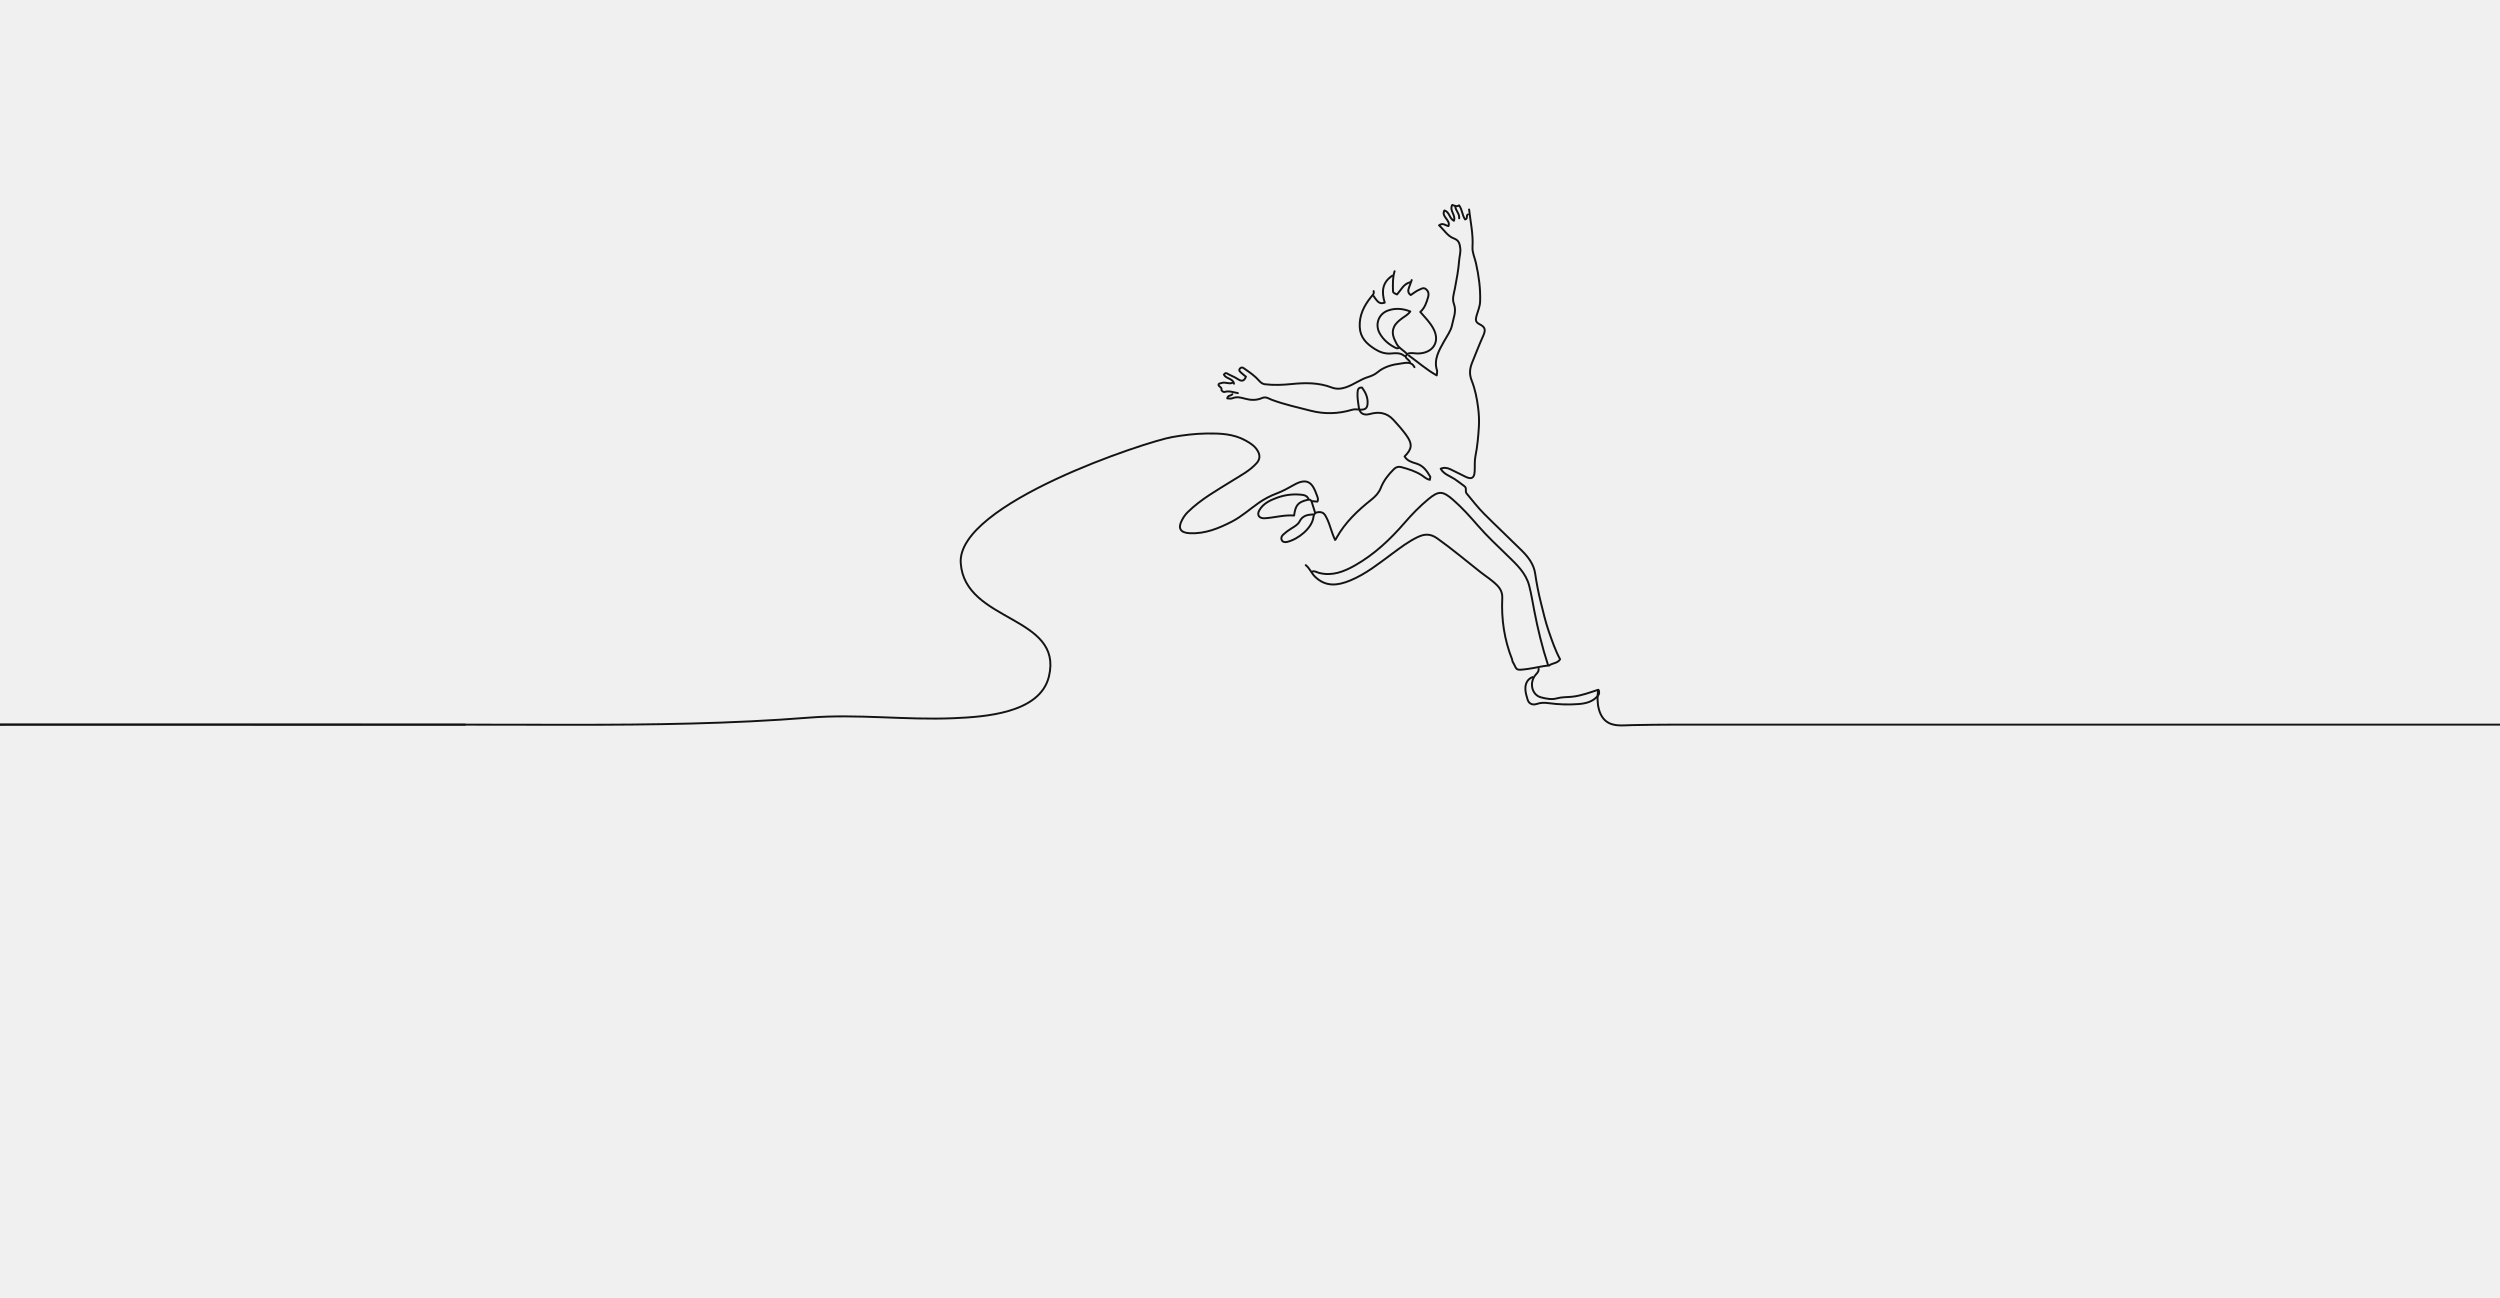
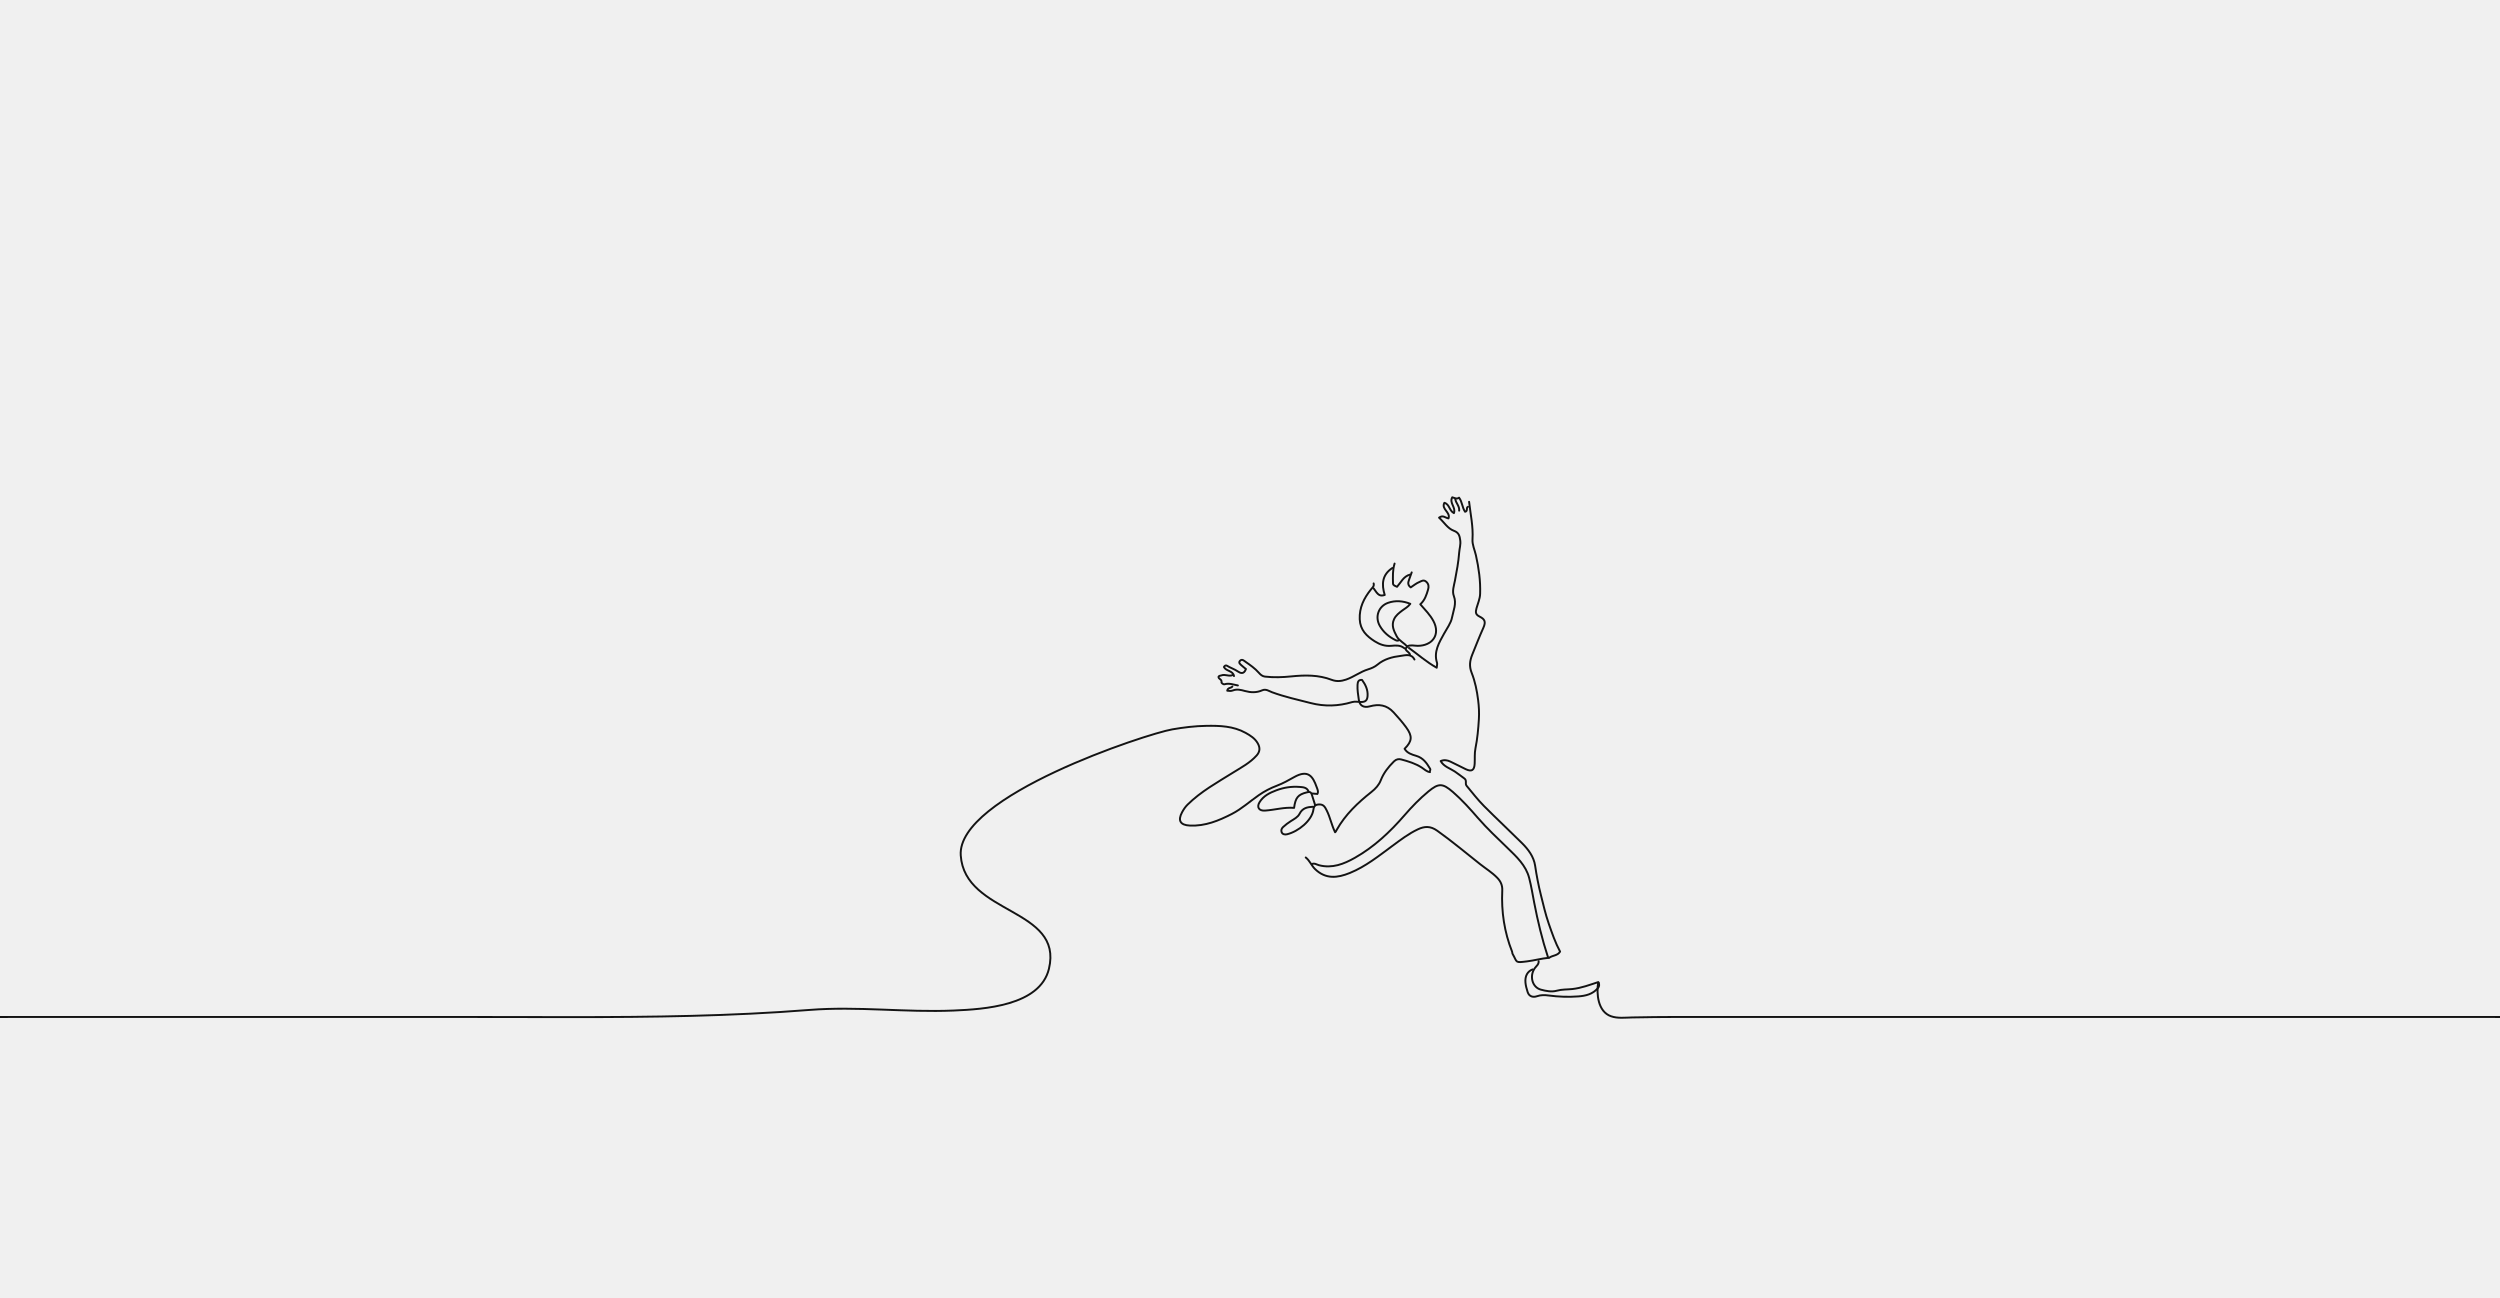
- <svg xmlns="http://www.w3.org/2000/svg" version="1.1" id="Layer_1" x="0px" y="0px" viewBox="0 0 2560 1329" style="enable-background:new 0 0 2560 1329;" xml:space="preserve">
-   <style type="text/css">
- 	.st0{fill:none;stroke:#131313;stroke-width:2;stroke-linecap:round;stroke-linejoin:round;stroke-miterlimit:10;}
- 	.st1{fill:#131313;}
- </style>
-   <g>
-     <path class="st0" d="M1343.86,513.21c1.7,0.15,3.4,0.3,5.12,0.45c1.4-2.46-0.04-5.09-0.77-7.16c-3.82-10.83-8.69-18.15-22.94-10.12   c-5.75,3.24-11.53,6.48-17.63,8.78c-6.67,2.51-12.79,5.7-18.61,9.73c-9.23,6.4-17.55,14.08-27.65,19.26   c-13.52,6.92-27.29,12.6-42.96,11.88c-9.81-0.45-12.58-5.06-7.97-13.64c1.57-2.92,3.35-5.57,5.7-7.88   c13.65-13.45,30.34-22.63,46.39-32.66c8.51-5.32,17.44-9.96,24.25-17.59c3.44-3.85,3.73-7.89,1.15-12.44   c-2.88-5.1-7.55-8-12.45-10.73c-12.56-6.97-26.39-7.39-40.13-7.18c-11.74,0.18-23.41,1.61-35.07,3.64   c-26.08,4.53-220.6,68.14-216.49,129.05c4.11,60.91,105.36,53.64,90.31,116.11c-9.15,37.98-66.72,41.41-97.55,42.73   c-49.21,2.11-98.45-4.51-147.63-0.62c-40.22,3.19-80.54,5.03-120.88,6.07c-40.51,1.05-81.04,1.29-121.56,1.29   c-39.94,0-79.88-0.15-119.83-0.16c-30.94,0-61.88-0.01-92.81-0.01c-30.62,0-61.24,0-91.87,0c-19.42,0-38.83,0-58.25,0   c-16.87,0-33.74,0-50.62,0c-39.44,0-78.87,0-118.31,0c-82.69,0.31-116.95-0.65-199.64,0.46c-26.29,0.35-52.58,0.04-78.87,0.07   c-4.76,0.01-9.31-2.41-14.23-1.23c-3.26,0.79-6.71,0.48-10.07,0.66" />
-     <path class="st0" d="M1343.3,585.48c2.7-1.29,4.95,0.52,7.34,1.15c13.46,3.53,25.51-1.23,36.64-7.53   c19.8-11.19,36.19-26.59,51.06-43.78c7.47-8.64,15.54-16.95,24.33-24.2c10.48-8.65,14.54-8.6,25.13,0.57   c9.22,7.99,17.48,17.2,25.49,26.44c9.54,11.01,20.15,20.9,30.58,31.01c9.12,8.84,18.62,17.6,21.98,30.48   c2.18,8.34,3.52,16.91,5.17,25.39c3.66,18.9,8.12,37.59,14.14,55.9" />
-     <path class="st0" d="M1504.35,214.5c1.45,12.77,4.32,25.38,3.49,38.4c-0.36,5.61,2.27,10.9,3.49,16.32   c2.94,13.08,4.78,26.17,4.32,39.57c-0.18,5.11-2.37,9.81-3.69,14.6c-1.21,4.4-0.94,6.56,3.09,8.61c5.12,2.61,6.86,4.97,3.82,11.72   c-4.03,8.95-7.55,18.07-11.23,27.14c-2.57,6.34-3.32,12.03-0.66,18.75c3.55,8.95,5.44,18.44,6.65,28.13   c0.81,6.46,1.13,12.86,0.75,19.22c-0.6,10.01-1.51,20.08-3.49,29.89c-1.09,5.39-0.53,10.59-0.83,15.86   c-0.37,6.65-2.96,8.48-9.09,5.61c-5.34-2.49-10.5-5.37-15.86-7.83c-3.02-1.38-6.28-2.08-9.85-0.5c3.26,5.71,9.42,7.37,14.38,10.63   c3.37,2.21,6.5,4.82,9.76,7.12c3.17,2.24,0.39,5.16,2.5,7.69c5.81,6.99,11.38,14.23,17.78,20.67   c12.77,12.84,26.04,25.18,38.88,37.95c6.49,6.45,12.07,13.95,13.42,23.13c1.49,10.08,3.39,20.04,5.88,29.89   c2.48,9.83,4.7,19.77,8.03,29.32c3.41,9.78,6.74,19.67,11.64,28.7c-2.53,4.33-7.77,3.72-11.22,6.36" />
-     <path class="st0" d="M1337.08,578.71c4.12,3.21,5.84,8.31,9.56,11.9c10.94,10.57,22.98,9.1,35.66,3.94   c16.21-6.6,29.62-17.5,43.5-27.71c8.35-6.14,16.57-12.47,26.01-16.92c6.86-3.23,12.82-3.65,19.95,1.42   c15.15,10.76,29.3,22.72,43.86,34.18c5.89,4.64,12.32,8.58,17.6,14.03c3.59,3.7,5.35,7.79,5.1,13.03   c-1.02,21.58,2.11,42.53,10.1,62.68c0.28,0.71,0.05,1.46,0.53,2.28c5.01,8.71,1.95,9.15,14.78,7.56   c7.42-0.92,14.59-2.96,22.01-3.64" />
-     <path class="st0" d="M1448.41,376c-3.27-6.45-9.37-4.28-14.1-3.72c-8.47,1-16.92,3.22-23.69,8.89c-2.95,2.47-6.27,3.85-9.71,4.91   c-7.98,2.47-14.59,7.73-22.51,10.46c-5.18,1.79-9.98,2.09-14.73,0.27c-13.49-5.16-27.19-4.95-41.31-3.53   c-8.92,0.9-18.07,1.27-27.1,0.2c-2.63-0.31-4.54-2-6.22-3.93c-3.91-4.49-8.8-7.84-13.62-11.22c-1.51-1.06-3.55-3.17-5.53-1.14   c-2.12,2.19,0.22,3.66,1.65,4.99c1.46,1.37,3.1,2.56,4.29,3.54c-2.08,5.84-5.75,4.2-8.17,2.55c-3.62-2.47-7.76-3.75-11.44-6   c-0.9-0.55-2.14-0.04-2.92,1.39c2.08,4.4,9.28,3.58,10.3,9.28" />
-     <path class="st0" d="M1261.92,403.66c-1.29,1.84-4.73,0.91-5.22,4.25c2.02,0.3,3.83,0.52,5.8-0.26c4.17-1.65,8.38-0.51,12.4,0.6   c5.98,1.65,11.84,1.81,17.51-0.69c3.95-1.74,7.08,0.8,10.13,1.93c12.94,4.76,26.34,7.68,39.63,11.1c14.22,3.66,28.32,3.22,42.41-1   c2.77-0.83,5.99-0.17,9.01-0.11c4.63,0.1,6.51-1.68,6.81-6.22c0.41-6.29-2.1-11.5-5.68-16.38c-3.69-0.24-4.42,1.84-4.6,5.08   c-0.3,5.17,0.6,10.21,1.3,15.24c0.85,6.08,4.98,8.47,11.21,6.76c9.34-2.56,17.44-1.5,24.41,6.15c4.51,4.96,8.95,9.94,12.88,15.35   c6.61,9.09,6.18,14.15-1.62,21.95c2.65,4.52,7.52,5.94,11.86,7.21c7.19,2.11,10.71,7.3,14.19,13.11c0.95,1.58-0.67,2.33-0.05,3.55   c-3.52-0.41-5.82-2.99-8.49-4.69c-6.49-4.14-13.7-6.35-20.99-8.28c-2.47-0.65-5.03-0.34-7.42,2.04   c-5.71,5.66-10.54,11.75-13.48,19.3c-1.92,4.92-5.37,8.62-9.53,11.92c-13.94,11.06-26.79,23.17-35.63,38.91   c-0.49,0.87-0.82,1.83-1.62,2.42c-3.73-7.72-5.05-15.34-8.52-22.21c-1.73-3.42-3.15-6.53-7.96-6.29c-3.69,0.18-5.23,1.6-5.7,5.18   c-1.45,11.26-15.46,22.61-27.08,25.38c-2.22,0.53-4.68,0.07-5.52-2.26c-0.59-1.64-0.23-3.51,1.49-5.12c2.49-2.33,5.17-4.31,8-6.11   c3.31-2.1,7.17-4.05,8.86-7.44c3.01-6.02,8.04-6.96,13.73-7.26" />
-     <path class="st0" d="M1442.76,364.14c9.25,6.65,17.81,14.31,28.43,20.28c0.18-2.38,0.7-3.84,0.33-5.01   c-3.69-11.38,2.2-20.77,7.14-29.79c3-5.46,7.18-11.05,8.21-16.64c1.3-7,4.88-14.15,1.87-22c-1.89-4.92,0.12-10.59,1.11-15.7   c1.84-9.57,3.62-19.11,4.35-28.83c0.31-4.15,1.71-8.21,1.09-12.42c-0.63-4.29-1.1-7.9-6.64-9.92c-6.25-2.28-9.94-8.68-15.05-13.38   c4.03-3.01,6.47,0.26,9.64,0.77c2.4-6.34-7.67-9.43-4.2-15.96c5.31,1.39,4.98,8.12,9.77,10.54c2.24-5.88-4.97-10.44-1.7-16.18   c2.17,0.46,4.5,2.27,6.97,0.36c3.35,4.48,3.17,10.17,6.16,14.43c3.14-0.6,0.71-4.17,3-5.11" />
-     <path class="st0" d="M1569.34,693.33c-5.14,1.99-7.88,6.72-7.27,13.54c0.29,3.24,1.24,6.47,2.22,9.59c1.51,4.79,5.68,5.67,9.5,4.34   c4.07-1.41,8.1-1.3,11.91-0.78c10.18,1.37,20.33,1.72,30.53,0.95c7.52-0.57,14.53-2.2,19.9-8.35c1.82-2.09,1.49-3.69,1.01-5.75" />
-     <path class="st0" d="M1346.69,525.07c-0.97-3.44-2.23-6.82-3.21-10.22c-0.99-3.44-2.35-3.56-5.28-2.83   c-8.97,2.25-11.62,5.23-13.06,15.89c-10.06-0.83-19.84,2.13-29.87,2.79c-5.99,0.39-8.6-3.35-5.59-8.42   c3.93-6.62,10.58-9.85,17.47-12.42c7.63-2.84,15.58-4.04,23.72-3.39c3.52,0.28,7.3,0.44,9.04,4.48" />
-     <path class="st0" d="M1575.55,684.86c0.35,3.35-2.42,5.05-4,7.31c-5.55,7.96-2.6,19.48,6.3,21.88c5.2,1.4,11.02,2.59,16.28,1.1   c5.3-1.5,10.68-1.15,15.92-1.72c9.34-1.02,17.81-4.29,26.52-7.11c-1.96,12.08-0.36,30.26,13.1,34.97   c6.86,2.4,14.61,1.35,21.73,1.22c15.16-0.27,30.31-0.5,45.48-0.5c34.53,0,69.06,0,103.59,0c16.65,0,33.29,0,49.94,0   c18.43,0,36.87,0,55.3,0c19.76,0,39.51,0,59.27,0c20.61,0,41.22,0,61.84,0c21,0,42,0,63,0c20.92,0,41.84,0,62.76,0   c20.38,0,40.75,0,61.13,0c19.36,0,38.73,0,58.09,0c17.88,0,35.77,0,53.65,0c15.94,0,31.87,0,47.81,0c13.52,0,27.05,0,40.57,0   c10.64,0,21.28,0,31.93,0c7.29,0,14.59,0,21.88,0c3.48,0,6.96,0,10.44,0c0.23,0,0.46,0,0.69,0c99.15,0.31,140.23-0.65,239.37,0.46   c31.52,0.35,63.04,0.04,94.57,0.07c5.71,0.01,11.17-2.41,17.07-1.23c3.91,0.79,8.04,0.48,12.07,0.66" />
-     <path class="st0" d="M1406.59,298.07c0.83,2.87-1.28,4.35-2.79,6.24c-7.12,8.89-11.96,18.53-11.44,30.47   c0.48,10.94,7.02,17.27,15.37,22.57c5.15,3.28,10.63,5.19,16.95,4.61c4.42-0.4,9.1-0.85,12.96,2.21c1.43,1.13,2.04,0.23,3.41-1.18   c-2.96-4.08-8.33-5.99-10.78-10.69c-2.92-5.59-5.76-11.05-2.78-17.53c1.82-3.97,5.18-6.49,8.5-9.01c2.67-2.03,5.78-3.49,8.15-6.8   c-7.56-3.06-15.34-3.64-22.81-0.99c-9.79,3.48-13.61,14.39-8.43,23.52c3.72,6.57,9.45,11.38,16.29,14.74   c1.15,0.57,2.26,0.65,3.39-0.01" />
-     <path class="st0" d="M1445.58,286.78c-0.94,2.64-1.81,5.3-2.84,7.9c-1.15,2.89-1.01,5.4,1.86,7.44c2.92-1.88,5.73-4.28,8.97-5.55   c1.87-0.74,4.09-2.64,6.81-0.29c2.82,2.43,2.75,5.46,2,7.97c-1.6,5.39-3.25,10.93-8,15.18c4.97,5.75,9.95,10.68,13.35,16.99   c7.7,14.28-1.23,25.52-15.93,25.56c-3.56,0.01-7.24-1.26-10.74,0.47" />
-     <path class="st0" d="M1425.8,282.26c-10.62,6.94-11.19,16.76-7.84,27.65c-4.86,1.47-6.69,0.37-11.37-6.76" />
-     <path class="st0" d="M1428.06,277.75c-2.11,6.65-1.76,13.51-1.63,20.33c0.04,2.13,2.32,2.55,4.12,3.46   c4.05-4.47,6.6-10.76,13.33-12.49" />
-     <path class="st0" d="M1262.49,391.81c-3.87,1.98-7.94-1.13-11.9,0.49c-0.94,0.38-2.15,0.09-2.81,1.32   c-0.35,2.43,3.69,2.58,3.01,5.58c-0.18,0.77,1.87,2.52,3.2,2.13c4.76-1.4,9.1,0.43,13.59,1.22" />
-     <path class="st0" d="M1490.22,211.68c0.58,4.2,4.49,7.29,3.96,11.86" />
-     <path class="st0" d="M1439.36,365.27c0.73,2.64,4.3,3.21,4.52,6.21" />
+ <svg xmlns="http://www.w3.org/2000/svg" width="2560" height="1329" viewBox="0 0 2560 1329" fill="none">
+   <g clip-path="url(#clip0_148_285)">
+     <path d="M1343.86 812.56C1345.56 812.71 1347.26 812.86 1348.98 813.01C1350.38 810.55 1348.94 807.92 1348.21 805.85C1344.39 795.02 1339.52 787.7 1325.27 795.73C1319.52 798.97 1313.74 802.21 1307.64 804.51C1300.97 807.02 1294.85 810.21 1289.03 814.24C1279.8 820.64 1271.48 828.32 1261.38 833.5C1247.86 840.42 1234.09 846.101 1218.42 845.381C1208.61 844.931 1205.84 840.32 1210.45 831.74C1212.02 828.82 1213.8 826.17 1216.15 823.86C1229.8 810.41 1246.49 801.23 1262.54 791.2C1271.05 785.88 1279.98 781.24 1286.79 773.61C1290.23 769.76 1290.52 765.72 1287.94 761.17C1285.06 756.07 1280.39 753.17 1275.49 750.44C1262.93 743.47 1249.1 743.05 1235.36 743.26C1223.62 743.44 1211.95 744.87 1200.29 746.9C1174.21 751.43 979.69 815.04 983.8 875.95C987.91 936.86 1089.16 929.59 1074.11 992.061C1064.96 1030.04 1007.39 1033.47 976.56 1034.79C927.35 1036.9 878.11 1030.28 828.93 1034.17C788.71 1037.36 748.39 1039.2 708.05 1040.24C667.54 1041.29 627.01 1041.53 586.49 1041.53C546.55 1041.53 506.61 1041.38 466.66 1041.37C435.72 1041.37 404.78 1041.36 373.85 1041.36C343.23 1041.36 312.61 1041.36 281.98 1041.36C262.56 1041.36 243.15 1041.36 223.73 1041.36C206.86 1041.36 189.99 1041.36 173.11 1041.36C133.67 1041.36 94.24 1041.36 54.8 1041.36C-27.89 1041.67 -62.15 1040.71 -144.84 1041.82C-171.13 1042.17 -197.42 1041.86 -223.71 1041.89C-228.47 1041.9 -233.02 1039.48 -237.94 1040.66C-241.2 1041.45 -244.65 1041.14 -248.01 1041.32" stroke="#131313" stroke-width="2" stroke-miterlimit="10" stroke-linecap="round" stroke-linejoin="round" />
+     <path d="M1343.3 884.831C1346 883.541 1348.25 885.351 1350.64 885.981C1364.1 889.511 1376.15 884.751 1387.28 878.451C1407.08 867.261 1423.47 851.861 1438.34 834.671C1445.81 826.031 1453.88 817.721 1462.67 810.471C1473.15 801.821 1477.21 801.871 1487.8 811.041C1497.02 819.031 1505.28 828.241 1513.29 837.481C1522.83 848.491 1533.44 858.381 1543.87 868.491C1552.99 877.331 1562.49 886.091 1565.85 898.971C1568.03 907.311 1569.37 915.881 1571.02 924.361C1574.68 943.261 1579.14 961.951 1585.16 980.261" stroke="#131313" stroke-width="2" stroke-miterlimit="10" stroke-linecap="round" stroke-linejoin="round" />
+     <path d="M1504.35 513.851C1505.8 526.621 1508.67 539.231 1507.84 552.251C1507.48 557.861 1510.11 563.151 1511.33 568.571C1514.27 581.651 1516.11 594.741 1515.65 608.141C1515.47 613.251 1513.28 617.951 1511.96 622.741C1510.75 627.141 1511.02 629.301 1515.05 631.351C1520.17 633.961 1521.91 636.321 1518.87 643.071C1514.84 652.021 1511.32 661.141 1507.64 670.211C1505.07 676.551 1504.32 682.241 1506.98 688.961C1510.53 697.911 1512.42 707.401 1513.63 717.091C1514.44 723.551 1514.76 729.951 1514.38 736.311C1513.78 746.321 1512.87 756.391 1510.89 766.201C1509.8 771.591 1510.36 776.791 1510.06 782.061C1509.69 788.711 1507.1 790.541 1500.97 787.671C1495.63 785.181 1490.47 782.301 1485.11 779.841C1482.09 778.461 1478.83 777.761 1475.26 779.341C1478.52 785.051 1484.68 786.711 1489.64 789.971C1493.01 792.181 1496.14 794.791 1499.4 797.091C1502.57 799.331 1499.79 802.251 1501.9 804.781C1507.71 811.771 1513.28 819.011 1519.68 825.451C1532.45 838.291 1545.72 850.631 1558.56 863.401C1565.05 869.851 1570.63 877.351 1571.98 886.531C1573.47 896.611 1575.37 906.571 1577.86 916.421C1580.34 926.251 1582.56 936.191 1585.89 945.741C1589.3 955.521 1592.63 965.411 1597.53 974.441C1595 978.771 1589.76 978.161 1586.31 980.801" stroke="#131313" stroke-width="2" stroke-miterlimit="10" stroke-linecap="round" stroke-linejoin="round" />
+     <path d="M1337.08 878.06C1341.2 881.27 1342.92 886.37 1346.64 889.96C1357.58 900.53 1369.62 899.06 1382.3 893.9C1398.51 887.3 1411.92 876.4 1425.8 866.19C1434.15 860.05 1442.37 853.72 1451.81 849.27C1458.67 846.04 1464.63 845.62 1471.76 850.69C1486.91 861.45 1501.06 873.41 1515.62 884.87C1521.51 889.51 1527.94 893.45 1533.22 898.9C1536.81 902.6 1538.57 906.69 1538.32 911.93C1537.3 933.51 1540.43 954.46 1548.42 974.61C1548.7 975.32 1548.47 976.07 1548.95 976.89C1553.96 985.6 1550.9 986.04 1563.73 984.45C1571.15 983.53 1578.32 981.49 1585.74 980.81" stroke="#131313" stroke-width="2" stroke-miterlimit="10" stroke-linecap="round" stroke-linejoin="round" />
+     <path d="M1448.41 675.35C1445.14 668.9 1439.04 671.07 1434.31 671.63C1425.84 672.63 1417.39 674.851 1410.62 680.521C1407.67 682.991 1404.35 684.37 1400.91 685.43C1392.93 687.9 1386.32 693.161 1378.4 695.891C1373.22 697.681 1368.42 697.98 1363.67 696.16C1350.18 691 1336.48 691.21 1322.36 692.63C1313.44 693.53 1304.29 693.901 1295.26 692.831C1292.63 692.521 1290.72 690.83 1289.04 688.9C1285.13 684.41 1280.24 681.06 1275.42 677.68C1273.91 676.62 1271.87 674.51 1269.89 676.54C1267.77 678.73 1270.11 680.2 1271.54 681.53C1273 682.9 1274.64 684.09 1275.83 685.07C1273.75 690.91 1270.08 689.27 1267.66 687.62C1264.04 685.15 1259.9 683.87 1256.22 681.62C1255.32 681.07 1254.08 681.581 1253.3 683.01C1255.38 687.411 1262.58 686.59 1263.6 692.29" stroke="#131313" stroke-width="2" stroke-miterlimit="10" stroke-linecap="round" stroke-linejoin="round" />
+     <path d="M1261.92 703.01C1260.63 704.85 1257.19 703.92 1256.7 707.26C1258.72 707.56 1260.53 707.78 1262.5 707C1266.67 705.35 1270.88 706.49 1274.9 707.6C1280.88 709.25 1286.74 709.41 1292.41 706.91C1296.36 705.17 1299.49 707.71 1302.54 708.84C1315.48 713.6 1328.88 716.52 1342.17 719.94C1356.39 723.6 1370.49 723.16 1384.58 718.94C1387.35 718.11 1390.57 718.77 1393.59 718.83C1398.22 718.93 1400.1 717.15 1400.4 712.61C1400.81 706.32 1398.3 701.11 1394.72 696.23C1391.03 695.99 1390.3 698.07 1390.12 701.31C1389.82 706.48 1390.72 711.52 1391.42 716.55C1392.27 722.63 1396.4 725.02 1402.63 723.31C1411.97 720.75 1420.07 721.81 1427.04 729.46C1431.55 734.42 1435.99 739.4 1439.92 744.81C1446.53 753.9 1446.1 758.96 1438.3 766.76C1440.95 771.28 1445.82 772.7 1450.16 773.97C1457.35 776.08 1460.87 781.27 1464.35 787.08C1465.3 788.66 1463.68 789.41 1464.3 790.63C1460.78 790.22 1458.48 787.64 1455.81 785.94C1449.32 781.8 1442.11 779.59 1434.82 777.66C1432.35 777.01 1429.79 777.32 1427.4 779.7C1421.69 785.36 1416.86 791.45 1413.92 799C1412 803.92 1408.55 807.62 1404.39 810.92C1390.45 821.98 1377.6 834.09 1368.76 849.83C1368.27 850.7 1367.94 851.66 1367.14 852.25C1363.41 844.53 1362.09 836.91 1358.62 830.04C1356.89 826.62 1355.47 823.51 1350.66 823.75C1346.97 823.93 1345.43 825.35 1344.96 828.93C1343.51 840.19 1329.5 851.54 1317.88 854.31C1315.66 854.84 1313.2 854.38 1312.36 852.05C1311.77 850.41 1312.13 848.54 1313.85 846.93C1316.34 844.6 1319.02 842.62 1321.85 840.82C1325.16 838.72 1329.02 836.77 1330.71 833.38C1333.72 827.36 1338.75 826.42 1344.44 826.12" stroke="#131313" stroke-width="2" stroke-miterlimit="10" stroke-linecap="round" stroke-linejoin="round" />
+     <path d="M1442.76 663.491C1452.01 670.141 1460.57 677.801 1471.19 683.771C1471.37 681.391 1471.89 679.93 1471.52 678.76C1467.83 667.38 1473.72 657.99 1478.66 648.97C1481.66 643.51 1485.84 637.921 1486.87 632.331C1488.17 625.331 1491.75 618.181 1488.74 610.331C1486.85 605.411 1488.86 599.74 1489.85 594.63C1491.69 585.06 1493.47 575.521 1494.2 565.801C1494.51 561.651 1495.91 557.59 1495.29 553.38C1494.66 549.09 1494.19 545.48 1488.65 543.46C1482.4 541.18 1478.71 534.78 1473.6 530.08C1477.63 527.07 1480.07 530.34 1483.24 530.85C1485.64 524.51 1475.57 521.42 1479.04 514.89C1484.35 516.28 1484.02 523.01 1488.81 525.43C1491.05 519.55 1483.84 514.99 1487.11 509.25C1489.28 509.71 1491.61 511.52 1494.08 509.61C1497.43 514.09 1497.25 519.78 1500.24 524.04C1503.38 523.44 1500.95 519.87 1503.24 518.93" stroke="#131313" stroke-width="2" stroke-miterlimit="10" stroke-linecap="round" stroke-linejoin="round" />
+     <path d="M1569.34 992.681C1564.2 994.671 1561.46 999.401 1562.07 1006.22C1562.36 1009.46 1563.31 1012.69 1564.29 1015.81C1565.8 1020.6 1569.97 1021.48 1573.79 1020.15C1577.86 1018.74 1581.89 1018.85 1585.7 1019.37C1595.88 1020.74 1606.03 1021.09 1616.23 1020.32C1623.75 1019.75 1630.76 1018.12 1636.13 1011.97C1637.95 1009.88 1637.62 1008.28 1637.14 1006.22" stroke="#131313" stroke-width="2" stroke-miterlimit="10" stroke-linecap="round" stroke-linejoin="round" />
+     <path d="M1346.69 824.421C1345.72 820.981 1344.46 817.6 1343.48 814.2C1342.49 810.76 1341.13 810.641 1338.2 811.371C1329.23 813.621 1326.58 816.6 1325.14 827.26C1315.08 826.43 1305.3 829.391 1295.27 830.051C1289.28 830.441 1286.67 826.701 1289.68 821.631C1293.61 815.011 1300.26 811.78 1307.15 809.21C1314.78 806.37 1322.73 805.171 1330.87 805.821C1334.39 806.101 1338.17 806.261 1339.91 810.301" stroke="#131313" stroke-width="2" stroke-miterlimit="10" stroke-linecap="round" stroke-linejoin="round" />
+     <path d="M1575.55 984.21C1575.9 987.56 1573.13 989.26 1571.55 991.52C1566 999.48 1568.95 1011 1577.85 1013.4C1583.05 1014.8 1588.87 1015.99 1594.13 1014.5C1599.43 1013 1604.81 1013.35 1610.05 1012.78C1619.39 1011.76 1627.86 1008.49 1636.57 1005.67C1634.61 1017.75 1636.21 1035.93 1649.67 1040.64C1656.53 1043.04 1664.28 1041.99 1671.4 1041.86C1686.56 1041.59 1701.71 1041.36 1716.88 1041.36C1751.41 1041.36 1785.94 1041.36 1820.47 1041.36C1837.12 1041.36 1853.76 1041.36 1870.41 1041.36C1888.84 1041.36 1907.28 1041.36 1925.71 1041.36C1945.47 1041.36 1965.22 1041.36 1984.98 1041.36C2005.59 1041.36 2026.2 1041.36 2046.82 1041.36C2067.82 1041.36 2088.82 1041.36 2109.82 1041.36C2130.74 1041.36 2151.66 1041.36 2172.58 1041.36C2192.96 1041.36 2213.33 1041.36 2233.71 1041.36C2253.07 1041.36 2272.44 1041.36 2291.8 1041.36C2309.68 1041.36 2327.57 1041.36 2345.45 1041.36C2361.39 1041.36 2377.32 1041.36 2393.26 1041.36C2406.78 1041.36 2420.31 1041.36 2433.83 1041.36C2444.47 1041.36 2455.11 1041.36 2465.76 1041.36C2473.05 1041.36 2480.35 1041.36 2487.64 1041.36C2491.12 1041.36 2494.6 1041.36 2498.08 1041.36C2498.31 1041.36 2498.54 1041.36 2498.77 1041.36C2597.92 1041.67 2639 1040.71 2738.14 1041.82C2769.66 1042.17 2801.18 1041.86 2832.71 1041.89C2838.42 1041.9 2843.88 1039.48 2849.78 1040.66C2853.69 1041.45 2857.82 1041.14 2861.85 1041.32" stroke="#131313" stroke-width="2" stroke-miterlimit="10" stroke-linecap="round" stroke-linejoin="round" />
+     <path d="M1406.59 597.42C1407.42 600.29 1405.31 601.77 1403.8 603.66C1396.68 612.55 1391.84 622.19 1392.36 634.13C1392.84 645.07 1399.38 651.4 1407.73 656.7C1412.88 659.98 1418.36 661.89 1424.68 661.31C1429.1 660.91 1433.78 660.46 1437.64 663.52C1439.07 664.65 1439.68 663.75 1441.05 662.34C1438.09 658.26 1432.72 656.35 1430.27 651.65C1427.35 646.06 1424.51 640.6 1427.49 634.12C1429.31 630.15 1432.67 627.63 1435.99 625.11C1438.66 623.08 1441.77 621.62 1444.14 618.31C1436.58 615.25 1428.8 614.67 1421.33 617.32C1411.54 620.8 1407.72 631.71 1412.9 640.84C1416.62 647.41 1422.35 652.22 1429.19 655.58C1430.34 656.15 1431.45 656.23 1432.58 655.57" stroke="#131313" stroke-width="2" stroke-miterlimit="10" stroke-linecap="round" stroke-linejoin="round" />
+     <path d="M1445.58 586.13C1444.64 588.77 1443.77 591.43 1442.74 594.03C1441.59 596.92 1441.73 599.43 1444.6 601.47C1447.52 599.59 1450.33 597.19 1453.57 595.92C1455.44 595.18 1457.66 593.28 1460.38 595.63C1463.2 598.06 1463.13 601.09 1462.38 603.6C1460.78 608.99 1459.13 614.53 1454.38 618.78C1459.35 624.53 1464.33 629.46 1467.73 635.77C1475.43 650.05 1466.5 661.29 1451.8 661.33C1448.24 661.34 1444.56 660.07 1441.06 661.8" stroke="#131313" stroke-width="2" stroke-miterlimit="10" stroke-linecap="round" stroke-linejoin="round" />
+     <path d="M1425.8 581.611C1415.18 588.551 1414.61 598.371 1417.96 609.261C1413.1 610.731 1411.27 609.631 1406.59 602.501" stroke="#131313" stroke-width="2" stroke-miterlimit="10" stroke-linecap="round" stroke-linejoin="round" />
+     <path d="M1428.06 577.101C1425.95 583.751 1426.3 590.611 1426.43 597.431C1426.47 599.561 1428.75 599.981 1430.55 600.891C1434.6 596.421 1437.15 590.131 1443.88 588.401" stroke="#131313" stroke-width="2" stroke-miterlimit="10" stroke-linecap="round" stroke-linejoin="round" />
+     <path d="M1262.49 691.16C1258.62 693.14 1254.55 690.03 1250.59 691.65C1249.65 692.03 1248.44 691.74 1247.78 692.97C1247.43 695.4 1251.47 695.55 1250.79 698.55C1250.61 699.32 1252.66 701.07 1253.99 700.68C1258.75 699.28 1263.09 701.11 1267.58 701.9" stroke="#131313" stroke-width="2" stroke-miterlimit="10" stroke-linecap="round" stroke-linejoin="round" />
+     <path d="M1490.22 511.031C1490.8 515.231 1494.71 518.321 1494.18 522.891" stroke="#131313" stroke-width="2" stroke-miterlimit="10" stroke-linecap="round" stroke-linejoin="round" />
+     <path d="M1439.36 664.621C1440.09 667.261 1443.66 667.831 1443.88 670.831" stroke="#131313" stroke-width="2" stroke-miterlimit="10" stroke-linecap="round" stroke-linejoin="round" />
  </g>
-   <line class="st0" x1="476.2" y1="742.02" x2="-68.12" y2="741.92" />
+   <defs>
+     <clipPath id="clip0_148_285">
+       <rect width="2560" height="1329" fill="white" />
+     </clipPath>
+   </defs>
</svg>
